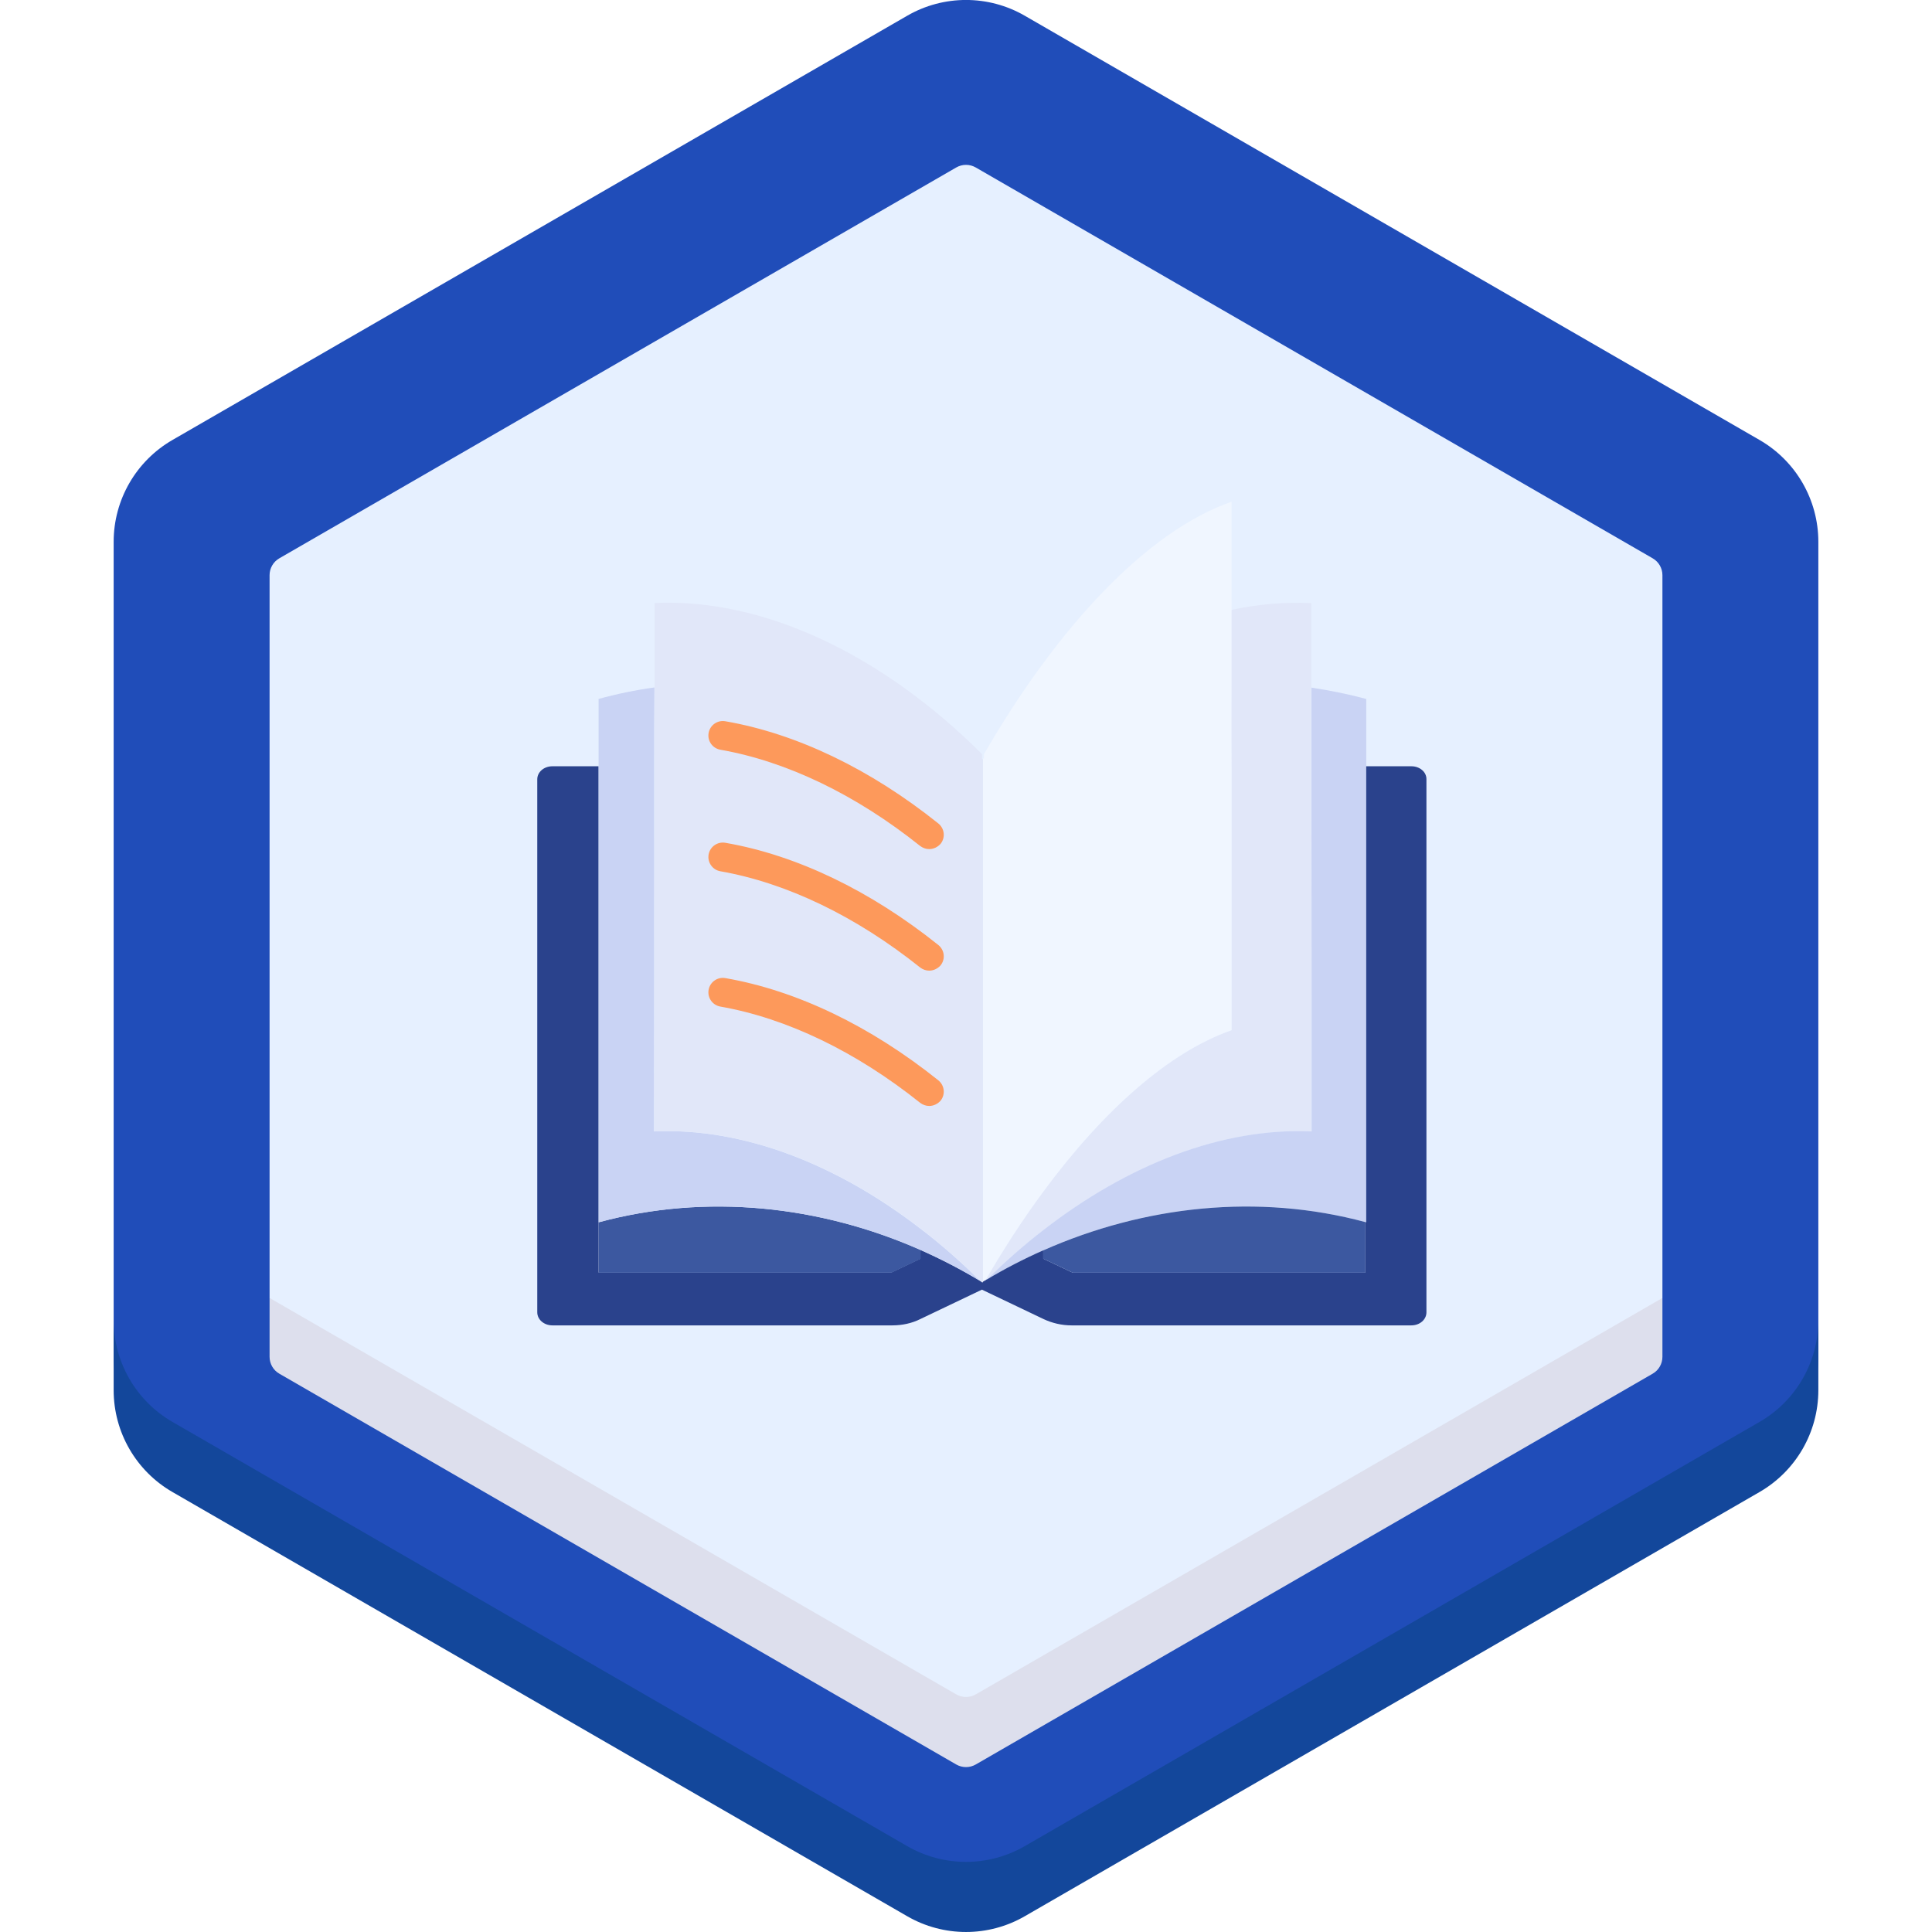
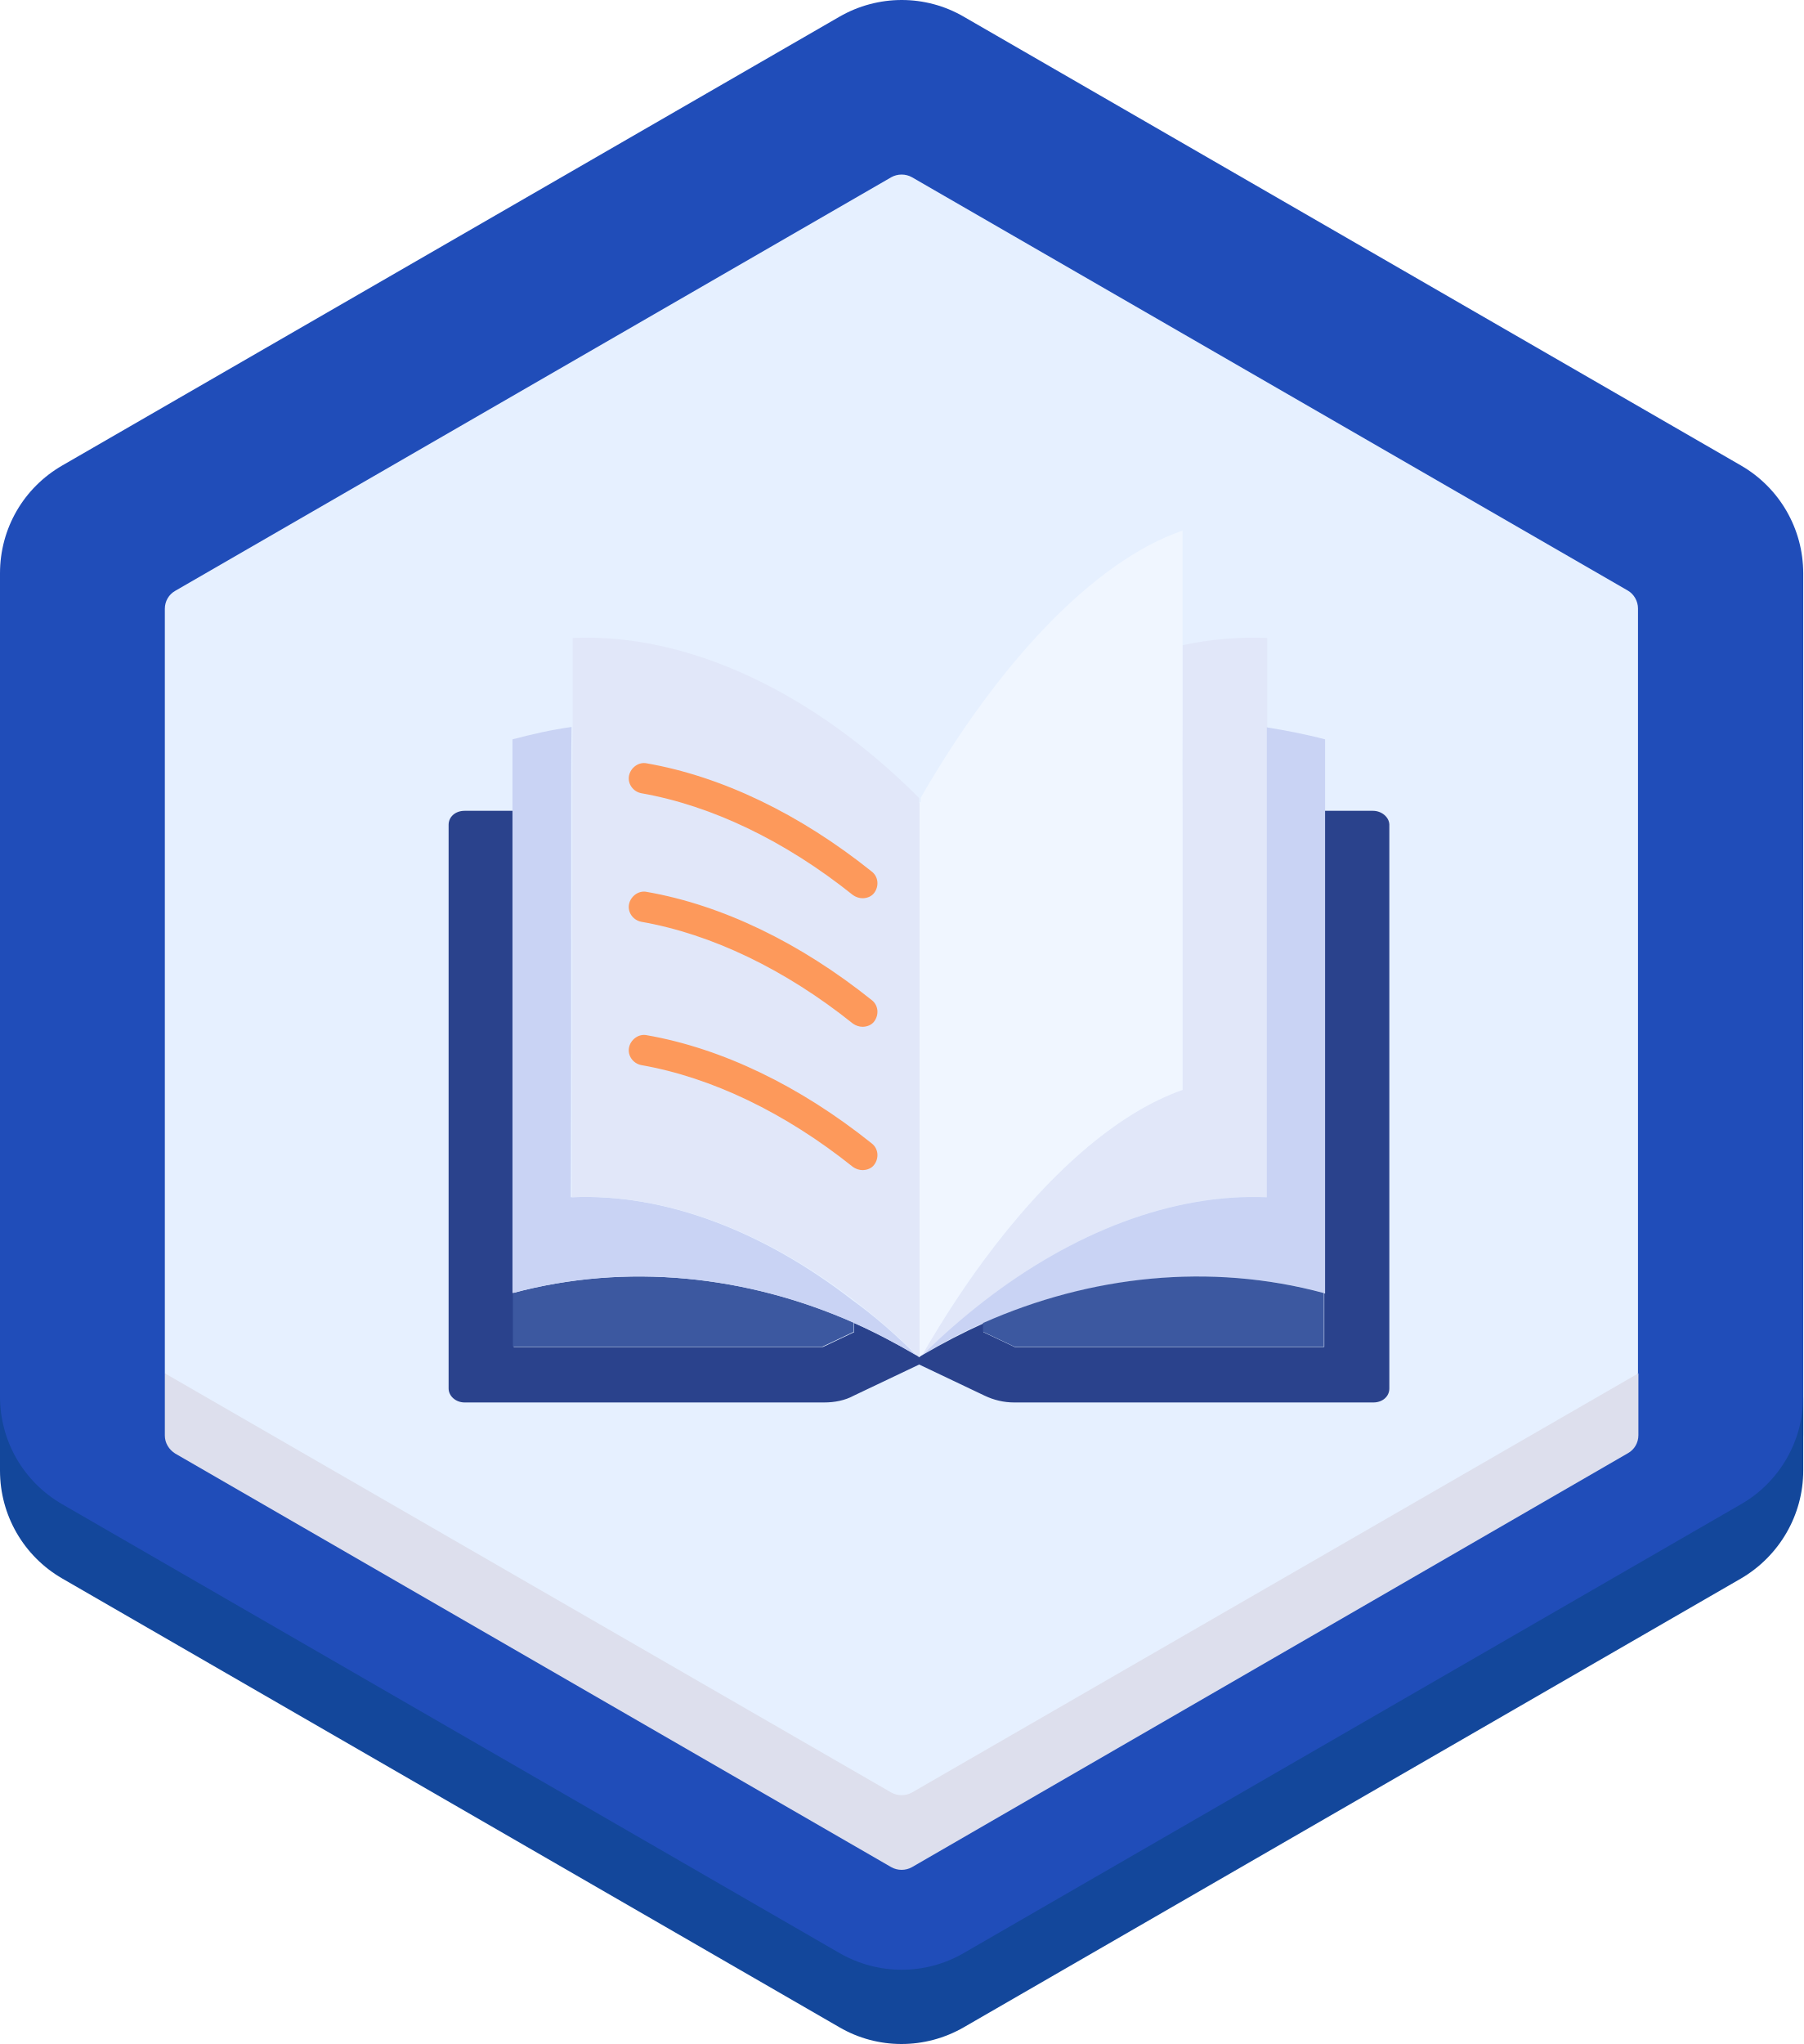
- <svg xmlns="http://www.w3.org/2000/svg" id="Layer_1" data-name="Layer 1" viewBox="0 0 512 512">
-   <defs>
-     <style>
-       .cls-1 {
-         fill: #c9d3f4;
-       }
- 
-       .cls-2 {
-         fill: #d3dcfb;
-       }
- 
-       .cls-3 {
-         fill: #e6f0ff;
-       }
- 
-       .cls-4 {
-         fill: #13479b;
-       }
- 
-       .cls-5 {
-         fill: #e1e7f9;
-       }
- 
-       .cls-6 {
-         fill: #204db9;
-       }
- 
-       .cls-7 {
-         fill: #3c58a0;
-       }
- 
-       .cls-8 {
-         fill: #fd995b;
-       }
- 
-       .cls-9 {
-         fill: #bec8f7;
-       }
- 
-       .cls-10 {
-         fill: none;
-       }
- 
-       .cls-11 {
-         fill: #2a428c;
-       }
- 
-       .cls-12 {
-         fill: #f0f6ff;
-       }
- 
-       .cls-13 {
-         fill: #dddfed;
-       }
-     </style>
-   </defs>
+ <svg xmlns="http://www.w3.org/2000/svg" version="1.1" id="Layer_1" x="0px" y="0px" viewBox="0 0 451.8 512" style="enable-background:new 0 0 451.8 512;" xml:space="preserve">
+   <style type="text/css">
+ 	.st0{fill:#204DB9;}
+ 	.st1{fill:#13479B;}
+ 	.st2{fill:#E6F0FF;}
+ 	.st3{fill:#DDDFED;}
+ 	.st4{fill:#D3DCFB;}
+ 	.st5{fill:#E1E7F9;}
+ 	.st6{fill:#BEC8F7;}
+ 	.st7{fill:#F0F6FF;}
+ 	.st8{fill:#C9D3F4;}
+ 	.st9{fill:#2A428C;}
+ 	.st10{fill:#3C58A0;}
+ 	.st11{fill:#FD995B;}
+ 	.st12{fill:none;}
+ </style>
  <g>
-     <path class="cls-6" d="M481.88,359.42V143.58c0-11.13-5.94-21.42-15.58-26.98L271.58,4.17c-9.64-5.57-21.52-5.57-31.16,0L45.7,116.6c-9.64,5.57-15.58,15.85-15.58,26.98v215.84c0,11.13,5.94,21.42,15.58,26.98l194.72,112.42c9.64,5.57,21.52,5.57,31.16,0l194.72-112.42c9.64-5.57,15.58-15.85,15.58-26.98Z" />
-     <path class="cls-4" d="M466.3,376.82l-194.72,112.42c-9.64,5.57-21.52,5.57-31.16,0L45.7,376.82c-9.64-5.57-15.58-15.85-15.58-26.98v18.58c0,11.13,5.94,21.42,15.58,26.98l194.72,112.42c9.64,5.57,21.52,5.57,31.16,0l194.72-112.42c9.64-5.57,15.58-15.85,15.58-26.98v-18.58c0,11.13-5.94,21.42-15.58,26.98Z" />
-     <path class="cls-3" d="M440.56,343.97V152.43c0-1.84-.98-3.55-2.58-4.47L258.58,44.38c-1.6-.92-3.56-.92-5.16,0L74.02,147.96c-1.6,.92-2.58,2.63-2.58,4.47v191.55l10.79,15.81,173.77,100.33,173.77-100.33,10.79-15.81Z" />
-     <path class="cls-13" d="M71.44,343.97v15.6c0,1.84,.98,3.55,2.58,4.47l179.4,103.57c1.6,.92,3.56,.92,5.16,0l179.4-103.57c1.6-.92,2.58-2.63,2.58-4.47v-15.6l-181.98,105.06c-1.6,.92-3.56,.92-5.16,0l-181.98-105.06Z" />
+     <path class="st0" d="M451.8,359.4V143.6c0-11.1-5.9-21.4-15.6-27L241.5,4.2c-9.6-5.6-21.5-5.6-31.2,0L15.6,116.6   C5.9,122.2,0,132.4,0,143.6v215.8c0,11.1,5.9,21.4,15.6,27l194.7,112.4c9.6,5.6,21.5,5.6,31.2,0l194.7-112.4   C445.8,380.8,451.8,370.6,451.8,359.4L451.8,359.4z" />
+     <path class="st1" d="M436.2,376.8L241.5,489.2c-9.6,5.6-21.5,5.6-31.2,0L15.6,376.8C5.9,371.2,0,361,0,349.8v18.6   c0,11.1,5.9,21.4,15.6,27l194.7,112.4c9.6,5.6,21.5,5.6,31.2,0l194.7-112.4c9.6-5.6,15.6-15.9,15.6-27v-18.6   C451.8,361,445.8,371.3,436.2,376.8L436.2,376.8z" />
+     <path class="st2" d="M410.4,344V152.4c0-1.8-1-3.6-2.6-4.5L228.5,44.4c-1.6-0.9-3.6-0.9-5.2,0L43.9,148c-1.6,0.9-2.6,2.6-2.6,4.5   V344l10.8,15.8l173.8,100.3l173.8-100.3L410.4,344L410.4,344z" />
+     <path class="st3" d="M41.3,344v15.6c0,1.8,1,3.5,2.6,4.5l179.4,103.6c1.6,0.9,3.6,0.9,5.2,0L407.9,364c1.6-0.9,2.6-2.6,2.6-4.5V344   L228.5,449c-1.6,0.9-3.6,0.9-5.2,0L41.3,344L41.3,344z" />
  </g>
  <g>
    <g>
-       <path class="cls-2" d="M261.55,339.13c-.28,.23-.51,.51-.79,.79v-.32c.09-.05,.18-.09,.28-.18h.05c.14-.09,.32-.18,.46-.28Z" />
-       <path class="cls-5" d="M347.6,299.85c-23.71-1.06-48.76,8.78-71.08,26.16-5.13,3.97-10.12,8.36-14.93,13.13h-.05c-.18,.09-.32,.18-.51,.32,4.9-8.5,10.07-16.41,15.44-23.66,15.9-21.49,33.32-36.97,49.87-42.75v-69.97c-.05-7.3-.05-14.65-.05-21.95v-19.5c7.12-1.53,14.19-2.13,21.21-1.8v57.21c.09,27.59,.09,55.23,.09,82.82Z" />
+       <path class="st4" d="M231.4,339.1c-0.3,0.2-0.5,0.5-0.8,0.8v-0.3c0.1,0,0.2-0.1,0.3-0.2h0C231.1,339.3,231.3,339.2,231.4,339.1    L231.4,339.1z" />
+       <path class="st5" d="M317.5,299.9c-23.7-1.1-48.8,8.8-71.1,26.2c-5.1,4-10.1,8.4-14.9,13.1h0c-0.2,0.1-0.3,0.2-0.5,0.3    c4.9-8.5,10.1-16.4,15.4-23.7c15.9-21.5,33.3-37,49.9-42.8v-70c0-7.3,0-14.6,0-21.9v-19.5c7.1-1.5,14.2-2.1,21.2-1.8V217    C317.5,244.6,317.5,272.3,317.5,299.9L317.5,299.9z" />
    </g>
-     <path class="cls-9" d="M260.35,339.87s-.05,.05-.09,.05v-.14l.09,.09Z" />
-     <path class="cls-12" d="M326.39,203.07v69.92c-16.59,5.78-34.01,21.26-49.87,42.75-5.36,7.26-10.54,15.2-15.44,23.66h-.05c-.09,.05-.18,.09-.28,.18-.09,.05-.18,.09-.28,.18V201.22s-.05-.05-.09-.05c.14-.09,.23-.18,.37-.23v-1.06c19.55-33.83,43.3-59.16,65.63-66.92v48.16c-.05,7.35-.05,14.65,0,21.95h0Z" />
-     <path class="cls-1" d="M362.07,185.23v138.69c-.09-.05-.14-.05-.23-.05-28.51-7.67-58.65-4.34-85.36,7.49-5.08,2.22-10.03,4.81-14.79,7.67l.05-.09c4.71-4.67,9.66-9.01,14.74-12.94,22.37-17.38,47.37-27.22,71.12-26.16,0-27.59,0-55.23-.05-82.86v-34.75c4.9,.74,9.71,1.71,14.51,3Zm-100.33,153.71l-.05,.09s-.09,.05-.09,.05l.14-.14Z" />
-     <path class="cls-11" d="M374.08,203.07h-12.02v120.85s-.18-.05-.23-.05v13.4h-77.55l-7.81-3.7v-2.22c-5.13,2.26-10.12,4.85-14.93,7.72h-.05c-.18,.09-.32,.18-.51,.32h-.05c-.09,.05-.18,.09-.28,.18-.09,.05-.18,.09-.28,.18l-.09,.09h-.05l-.09-.09s-.05-.05-.05-.05l-.42-.28c-5.08-3.05-10.35-5.78-15.76-8.18v2.31l-7.76,3.7h-77.5V203.07h-12.25c-2.26,0-4.02,1.53-4.02,3.47v141.23c0,1.94,1.8,3.47,4.02,3.47h90.07c2.59,0,5.18-.55,7.39-1.66l16.36-7.81,16.36,7.81c2.26,1.06,4.81,1.66,7.39,1.66h90.03c2.26,0,4.02-1.53,4.02-3.47V206.54c.05-1.94-1.76-3.47-3.97-3.47h0Z" />
-     <path class="cls-7" d="M243.99,331.27v2.31l-7.76,3.7h-77.55v-13.36c28.51-7.72,58.65-4.44,85.31,7.35Zm117.85-7.39v13.4h-77.55l-7.81-3.7v-2.22c26.71-11.83,56.89-15.16,85.36-7.49Z" />
-     <path class="cls-1" d="M259.75,339.45c-5.08-3.05-10.35-5.78-15.76-8.18-26.67-11.78-56.8-15.07-85.36-7.35V185.23c4.85-1.34,9.8-2.36,14.79-3.05-.05,6.98-.05,13.91-.05,20.89v13.91c0,27.64,0,55.23-.05,82.86,23.57-1.06,48.39,8.64,70.62,25.79,5.5,4.16,10.77,8.83,15.81,13.82h0Z" />
-     <path class="cls-5" d="M260.49,201.22v138.55l-.09,.09h-.05l-.09-.09s-.05-.05-.05-.05l-.42-.28c-5.08-4.99-10.35-9.66-15.76-13.82-22.28-17.15-47.09-26.85-70.66-25.79,.05-27.59,.05-55.23,.05-82.86v-13.91c0-6.98,0-13.91,.05-20.89v-22.37c29.49-1.34,60.96,14.23,86.79,40.07v1.2l.09,.09h.05s.05,0,.09,.05h0Z" />
-     <path class="cls-8" d="M246.25,225.02c-.83,0-1.66-.28-2.4-.83-17.01-13.59-35.35-22.41-52.96-25.51-2.08-.37-3.47-2.36-3.1-4.44s2.36-3.47,4.44-3.1c18.9,3.28,38.4,12.66,56.43,27.08,1.66,1.34,1.94,3.74,.6,5.41-.79,.88-1.89,1.39-3,1.39h0Zm0,32.21c-.83,0-1.66-.28-2.4-.83-17.01-13.59-35.35-22.41-52.96-25.51-2.08-.37-3.47-2.36-3.1-4.44s2.36-3.47,4.44-3.1c18.9,3.28,38.4,12.66,56.43,27.08,1.66,1.34,1.94,3.74,.6,5.41-.79,.88-1.89,1.39-3,1.39h0Zm0,35.86c-.83,0-1.66-.28-2.4-.83-17.01-13.59-35.35-22.41-52.96-25.51-2.08-.37-3.47-2.36-3.1-4.44s2.36-3.47,4.44-3.1c18.9,3.28,38.4,12.66,56.43,27.08,1.66,1.34,1.94,3.74,.6,5.41-.79,.88-1.89,1.39-3,1.39Z" />
-     <path class="cls-10" d="M261.69,339.08l-1.43,2.45m2.5-4.25l-1.02,1.66" />
+     <path class="st6" d="M230.2,339.9C230.2,339.9,230.2,339.9,230.2,339.9L230.2,339.9L230.2,339.9L230.2,339.9z" />
+     <path class="st7" d="M296.3,203.1V273c-16.6,5.8-34,21.3-49.9,42.8c-5.4,7.3-10.5,15.2-15.4,23.7h0c-0.1,0-0.2,0.1-0.3,0.2   c-0.1,0-0.2,0.1-0.3,0.2V201.2c0,0,0-0.1-0.1-0.1c0.1-0.1,0.2-0.2,0.4-0.2v-1.1c19.5-33.8,43.3-59.2,65.6-66.9v48.2   C296.2,188.5,296.2,195.8,296.3,203.1L296.3,203.1L296.3,203.1z" />
+     <path class="st8" d="M332,185.2v138.7c-0.1,0-0.1,0-0.2,0c-28.5-7.7-58.6-4.3-85.4,7.5c-5.1,2.2-10,4.8-14.8,7.7l0-0.1   c4.7-4.7,9.7-9,14.7-12.9c22.4-17.4,47.4-27.2,71.1-26.2c0-27.6,0-55.2,0-82.9v-34.8C322.3,183,327.1,183.9,332,185.2L332,185.2z    M231.6,338.9L231.6,338.9l-0.1,0.1L231.6,338.9L231.6,338.9z" />
+     <path class="st9" d="M344,203.1h-12v120.9c0,0-0.2,0-0.2,0v13.4h-77.6l-7.8-3.7v-2.2c-5.1,2.3-10.1,4.9-14.9,7.7h0   c-0.2,0.1-0.3,0.2-0.5,0.3h0c-0.1,0-0.2,0.1-0.3,0.2c-0.1,0-0.2,0.1-0.3,0.2l-0.1,0.1h0l-0.1-0.1l0,0l-0.4-0.3   c-5.1-3-10.4-5.8-15.8-8.2v2.3l-7.8,3.7h-77.5V203.1h-12.3c-2.3,0-4,1.5-4,3.5v141.2c0,1.9,1.8,3.5,4,3.5h90.1   c2.6,0,5.2-0.5,7.4-1.7l16.4-7.8l16.4,7.8c2.3,1.1,4.8,1.7,7.4,1.7h90c2.3,0,4-1.5,4-3.5V206.5C348,204.6,346.1,203.1,344,203.1   L344,203.1L344,203.1z" />
+     <path class="st10" d="M213.9,331.3v2.3l-7.8,3.7h-77.6v-13.4C157.1,316.2,187.2,319.5,213.9,331.3L213.9,331.3z M331.7,323.9v13.4   h-77.6l-7.8-3.7v-2.2C273.1,319.5,303.2,316.2,331.7,323.9L331.7,323.9z" />
+     <path class="st8" d="M229.6,339.5c-5.1-3-10.4-5.8-15.8-8.2c-26.7-11.8-56.8-15.1-85.4-7.4V185.2c4.9-1.3,9.8-2.4,14.8-3.1   c-0.1,7-0.1,13.9-0.1,20.9V217c0,27.6,0,55.2-0.1,82.9c23.6-1.1,48.4,8.6,70.6,25.8C219.3,329.8,224.6,334.5,229.6,339.5   L229.6,339.5z" />
+     <path class="st5" d="M230.4,201.2v138.6l-0.1,0.1h0l-0.1-0.1l0,0l-0.4-0.3c-5.1-5-10.4-9.7-15.8-13.8   c-22.3-17.1-47.1-26.9-70.7-25.8c0.1-27.6,0.1-55.2,0.1-82.9v-13.9c0-7,0-13.9,0.1-20.9v-22.4c29.5-1.3,61,14.2,86.8,40.1v1.2   l0.1,0.1L230.4,201.2C230.3,201.2,230.3,201.2,230.4,201.2L230.4,201.2L230.4,201.2z" />
+     <path class="st11" d="M216.1,225c-0.8,0-1.7-0.3-2.4-0.8c-17-13.6-35.4-22.4-53-25.5c-2.1-0.4-3.5-2.4-3.1-4.4s2.4-3.5,4.4-3.1   c18.9,3.3,38.4,12.7,56.4,27.1c1.7,1.3,1.9,3.7,0.6,5.4C218.4,224.5,217.3,225,216.1,225L216.1,225L216.1,225z M216.1,257.2   c-0.8,0-1.7-0.3-2.4-0.8c-17-13.6-35.4-22.4-53-25.5c-2.1-0.4-3.5-2.4-3.1-4.4s2.4-3.5,4.4-3.1c18.9,3.3,38.4,12.7,56.4,27.1   c1.7,1.3,1.9,3.7,0.6,5.4C218.4,256.7,217.3,257.2,216.1,257.2L216.1,257.2L216.1,257.2z M216.1,293.1c-0.8,0-1.7-0.3-2.4-0.8   c-17-13.6-35.4-22.4-53-25.5c-2.1-0.4-3.5-2.4-3.1-4.4s2.4-3.5,4.4-3.1c18.9,3.3,38.4,12.7,56.4,27.1c1.7,1.3,1.9,3.7,0.6,5.4   C218.4,292.6,217.3,293.1,216.1,293.1L216.1,293.1z" />
+     <path class="st12" d="M231.6,339.1l-1.4,2.5 M232.6,337.3l-1,1.7" />
  </g>
</svg>
